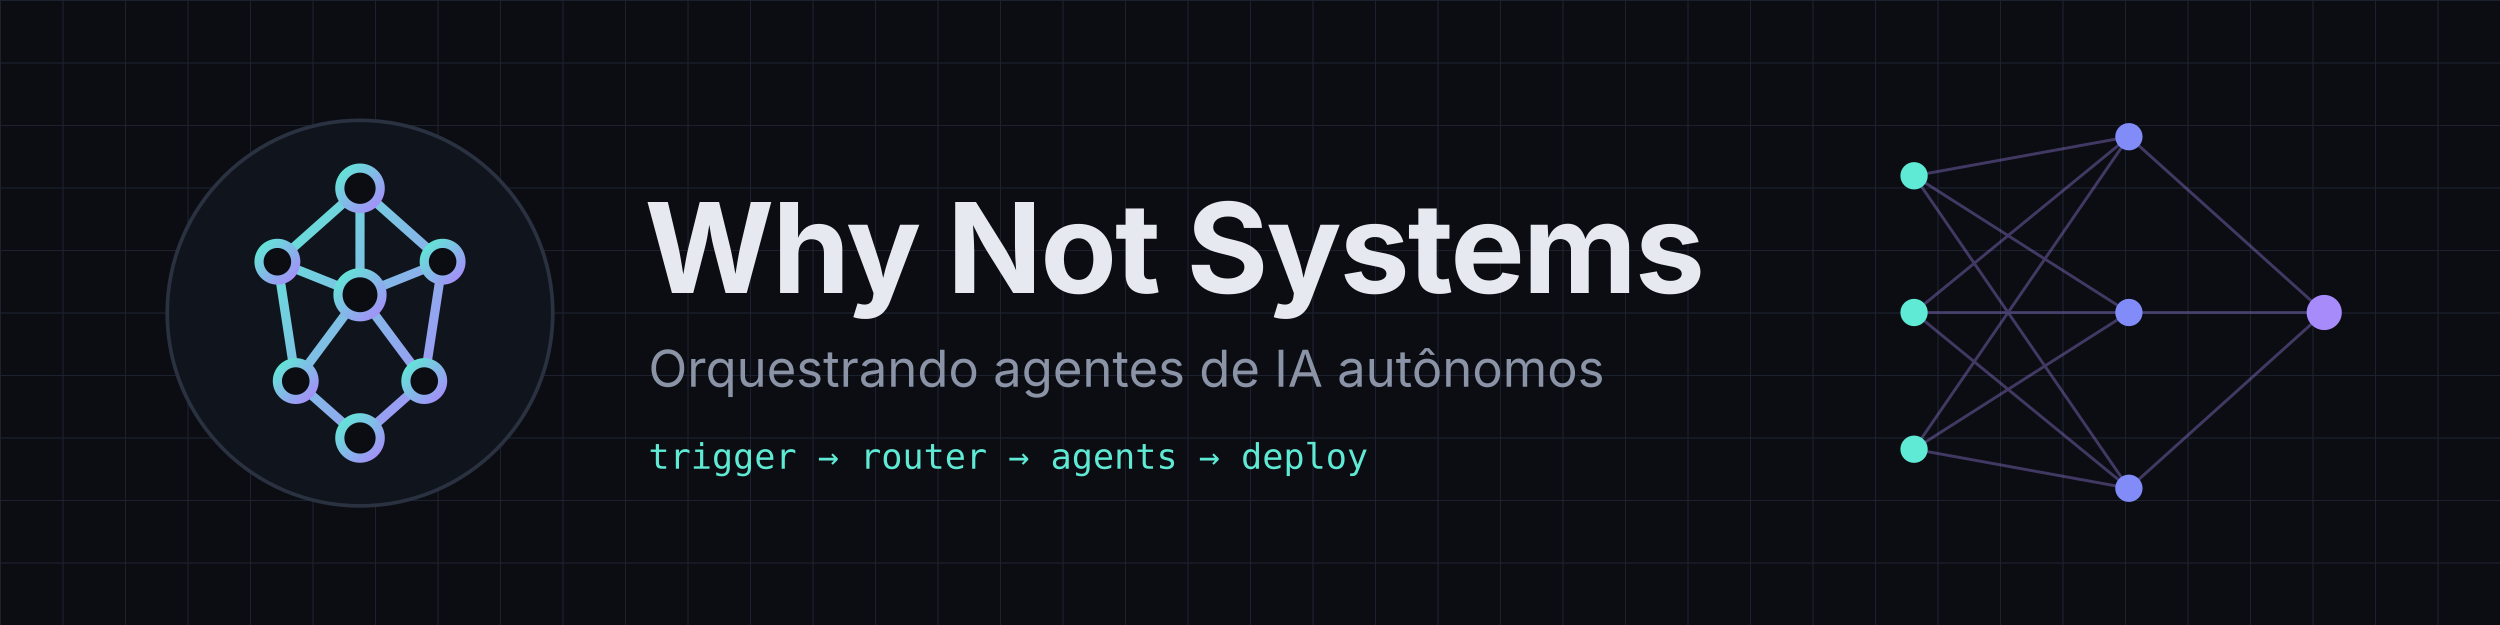
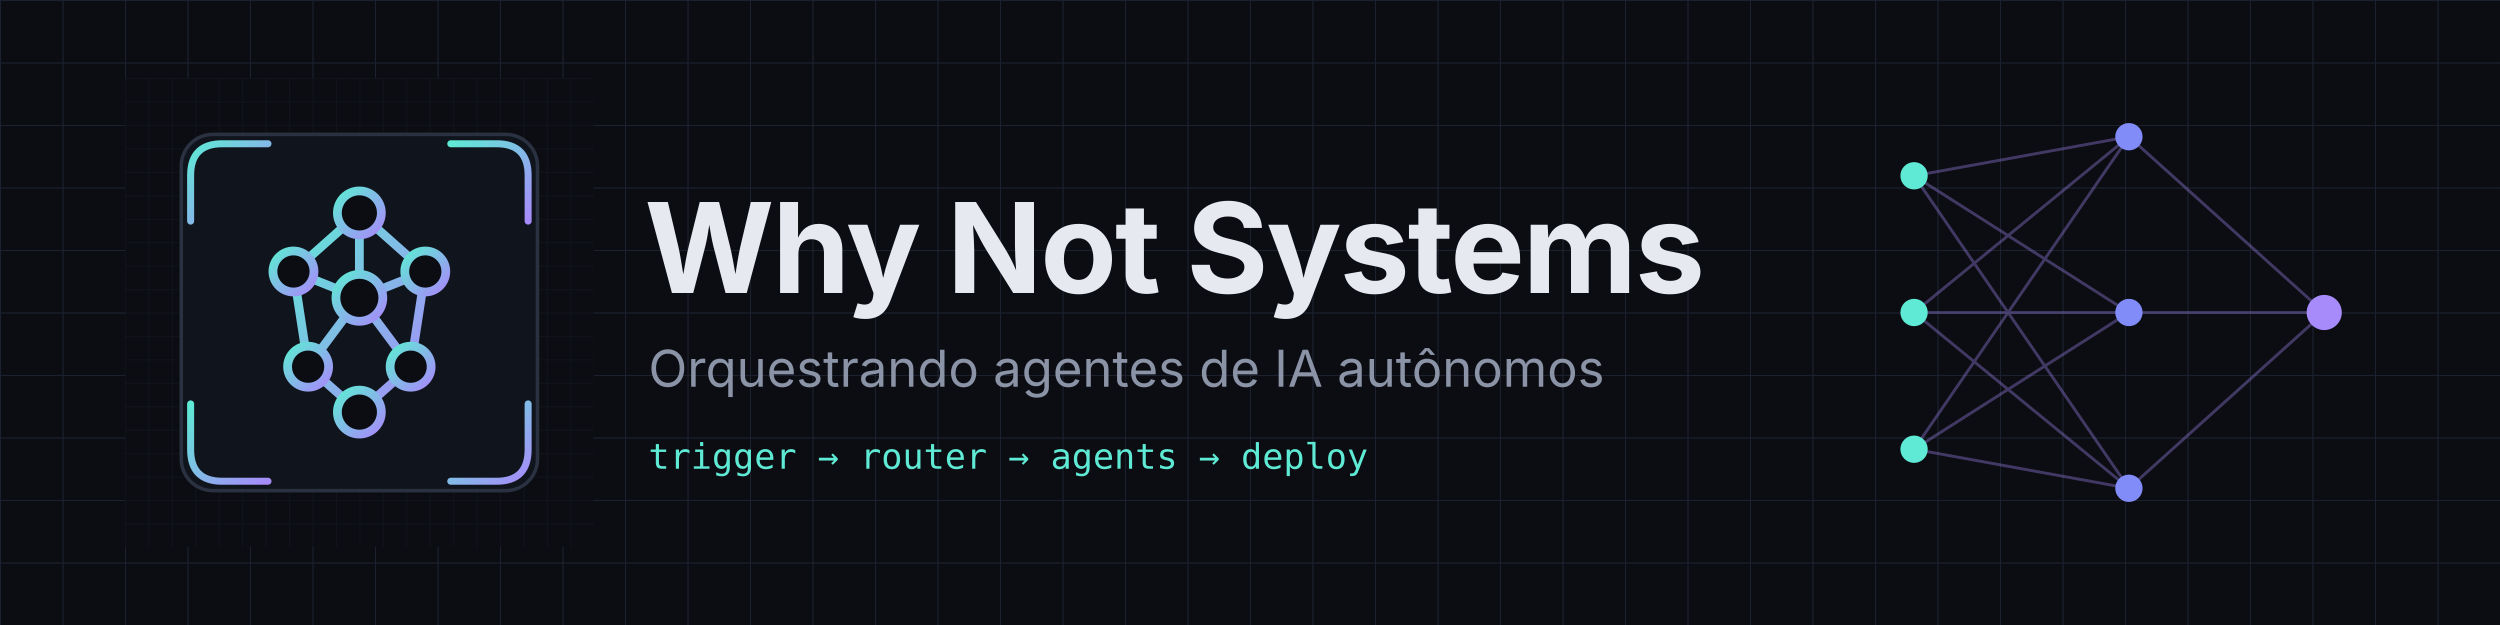
<svg xmlns="http://www.w3.org/2000/svg" width="1280" height="320" viewBox="0 0 1280 320" role="img" aria-label="Why Not Systems: orquestrando agentes inteligentes">
  <defs>
    <linearGradient id="g" x1="0" y1="0" x2="1" y2="1">
      <stop offset="0" stop-color="#5eead4" />
      <stop offset="1" stop-color="#a78bfa" />
    </linearGradient>
+     <linearGradient id="brand" x1="0" y1="0" x2="1" y2="1">
+       <stop offset="0" stop-color="#5eead4" />
+       <stop offset="1" stop-color="#a78bfa" />
+     </linearGradient>
    <pattern id="grid" width="32" height="32" patternUnits="userSpaceOnUse">
      <path d="M32 0 L0 0 0 32" fill="none" stroke="#1c2230" stroke-width="1" />
+     </pattern>
+     <pattern id="avatar-grid" width="40" height="40" patternUnits="userSpaceOnUse">
+       <path d="M40 0H0V40" fill="none" stroke="#1c2230" stroke-width="1" />
    </pattern>
  </defs>
  <rect width="1280" height="320" fill="#0b0d12" />
  <rect width="1280" height="320" fill="url(#grid)" />
-   <g transform="translate(64 40) scale(0.47)">
-     <circle cx="256" cy="256" r="210" fill="#10141c" stroke="#2a3140" stroke-width="4" />
-     <path d="M256 120 L166 200 M256 120 L346 200 M256 120 L256 236 M166 200 L256 236 M346 200 L256 236 M166 200 L186 330 M346 200 L326 330 M256 236 L186 330 M256 236 L326 330 M186 330 L256 392 M326 330 L256 392" stroke="url(#g)" stroke-width="10" stroke-linecap="round" fill="none" />
-     <g fill="#0b0d12" stroke="url(#g)" stroke-width="10">
-       <circle cx="256" cy="120" r="22" />
-       <circle cx="166" cy="200" r="20" />
-       <circle cx="346" cy="200" r="20" />
-       <circle cx="256" cy="236" r="24" />
-       <circle cx="186" cy="330" r="20" />
-       <circle cx="326" cy="330" r="20" />
-       <circle cx="256" cy="392" r="22" />
+   <g transform="translate(64 40) scale(0.30)">
+     <rect width="800" height="800" fill="#0b0d12" />
+     <rect width="800" height="800" fill="url(#avatar-grid)" />
+     <rect x="96" y="96" width="608" height="608" rx="54" fill="#10141c" stroke="#2a3140" stroke-width="6" />
+     <g fill="none" stroke="url(#brand)" stroke-width="12" stroke-linecap="round">
+       <path d="M244 112H166Q112 112 112 166V244" />
+       <path d="M556 112H634Q688 112 688 166V244" />
+       <path d="M112 556V634Q112 688 166 688H244" />
+       <path d="M556 688H634Q688 688 688 634V556" />
+     </g>
+     <g transform="translate(400 400) scale(1.25) translate(-400 -364)" fill="none" stroke="url(#brand)" stroke-width="12" stroke-linecap="round">
+       <path d="M400 228L310 308M400 228L490 308M400 228V344M310 308L400 344M490 308L400 344M310 308L330 438M490 308L470 438M400 344L330 438M400 344L470 438M330 438L400 500M470 438L400 500" />
+     </g>
+     <g transform="translate(400 400) scale(1.25) translate(-400 -364)" fill="#0b0d12" stroke="url(#brand)" stroke-width="12">
+       <circle cx="400" cy="228" r="30" />
+       <circle cx="310" cy="308" r="28" />
+       <circle cx="490" cy="308" r="28" />
+       <circle cx="400" cy="344" r="32" />
+       <circle cx="330" cy="438" r="28" />
+       <circle cx="470" cy="438" r="28" />
+       <circle cx="400" cy="500" r="30" />
    </g>
  </g>
  <g font-family="Inter, 'Segoe UI', Helvetica, Arial, sans-serif">
    <text x="330" y="150" fill="#e6e9ef" font-size="64" font-weight="700" letter-spacing="-1">Why Not Systems</text>
    <text x="332" y="198" fill="#8b93a7" font-size="26">Orquestrando agentes de IA autônomos</text>
    <text x="332" y="240" fill="#5eead4" font-size="18" font-family="'JetBrains Mono', Consolas, monospace">trigger → router → agents → deploy</text>
  </g>
  <g transform="translate(940 0)" font-family="Inter, 'Segoe UI', Helvetica, Arial, sans-serif" font-size="14" fill="#8b93a7">
    <g stroke="#a78bfa" stroke-opacity="0.35" stroke-width="1.5">
      <path d="M40 90 L150 70 M40 90 L150 160 M40 90 L150 250                M40 160 L150 70 M40 160 L150 160 M40 160 L250 160 M40 160 L150 250                M40 230 L150 70 M40 230 L150 160 M40 230 L150 250                M150 70 L250 160 M150 160 L250 160 M150 250 L250 160" />
    </g>
    <g fill="#5eead4">
      <circle cx="40" cy="90" r="7" />
      <circle cx="40" cy="160" r="7" />
      <circle cx="40" cy="230" r="7" />
    </g>
    <g fill="#818cf8">
      <circle cx="150" cy="70" r="7" />
      <circle cx="150" cy="160" r="7" />
      <circle cx="150" cy="250" r="7" />
    </g>
    <circle cx="250" cy="160" r="9" fill="#a78bfa" />
  </g>
</svg>
